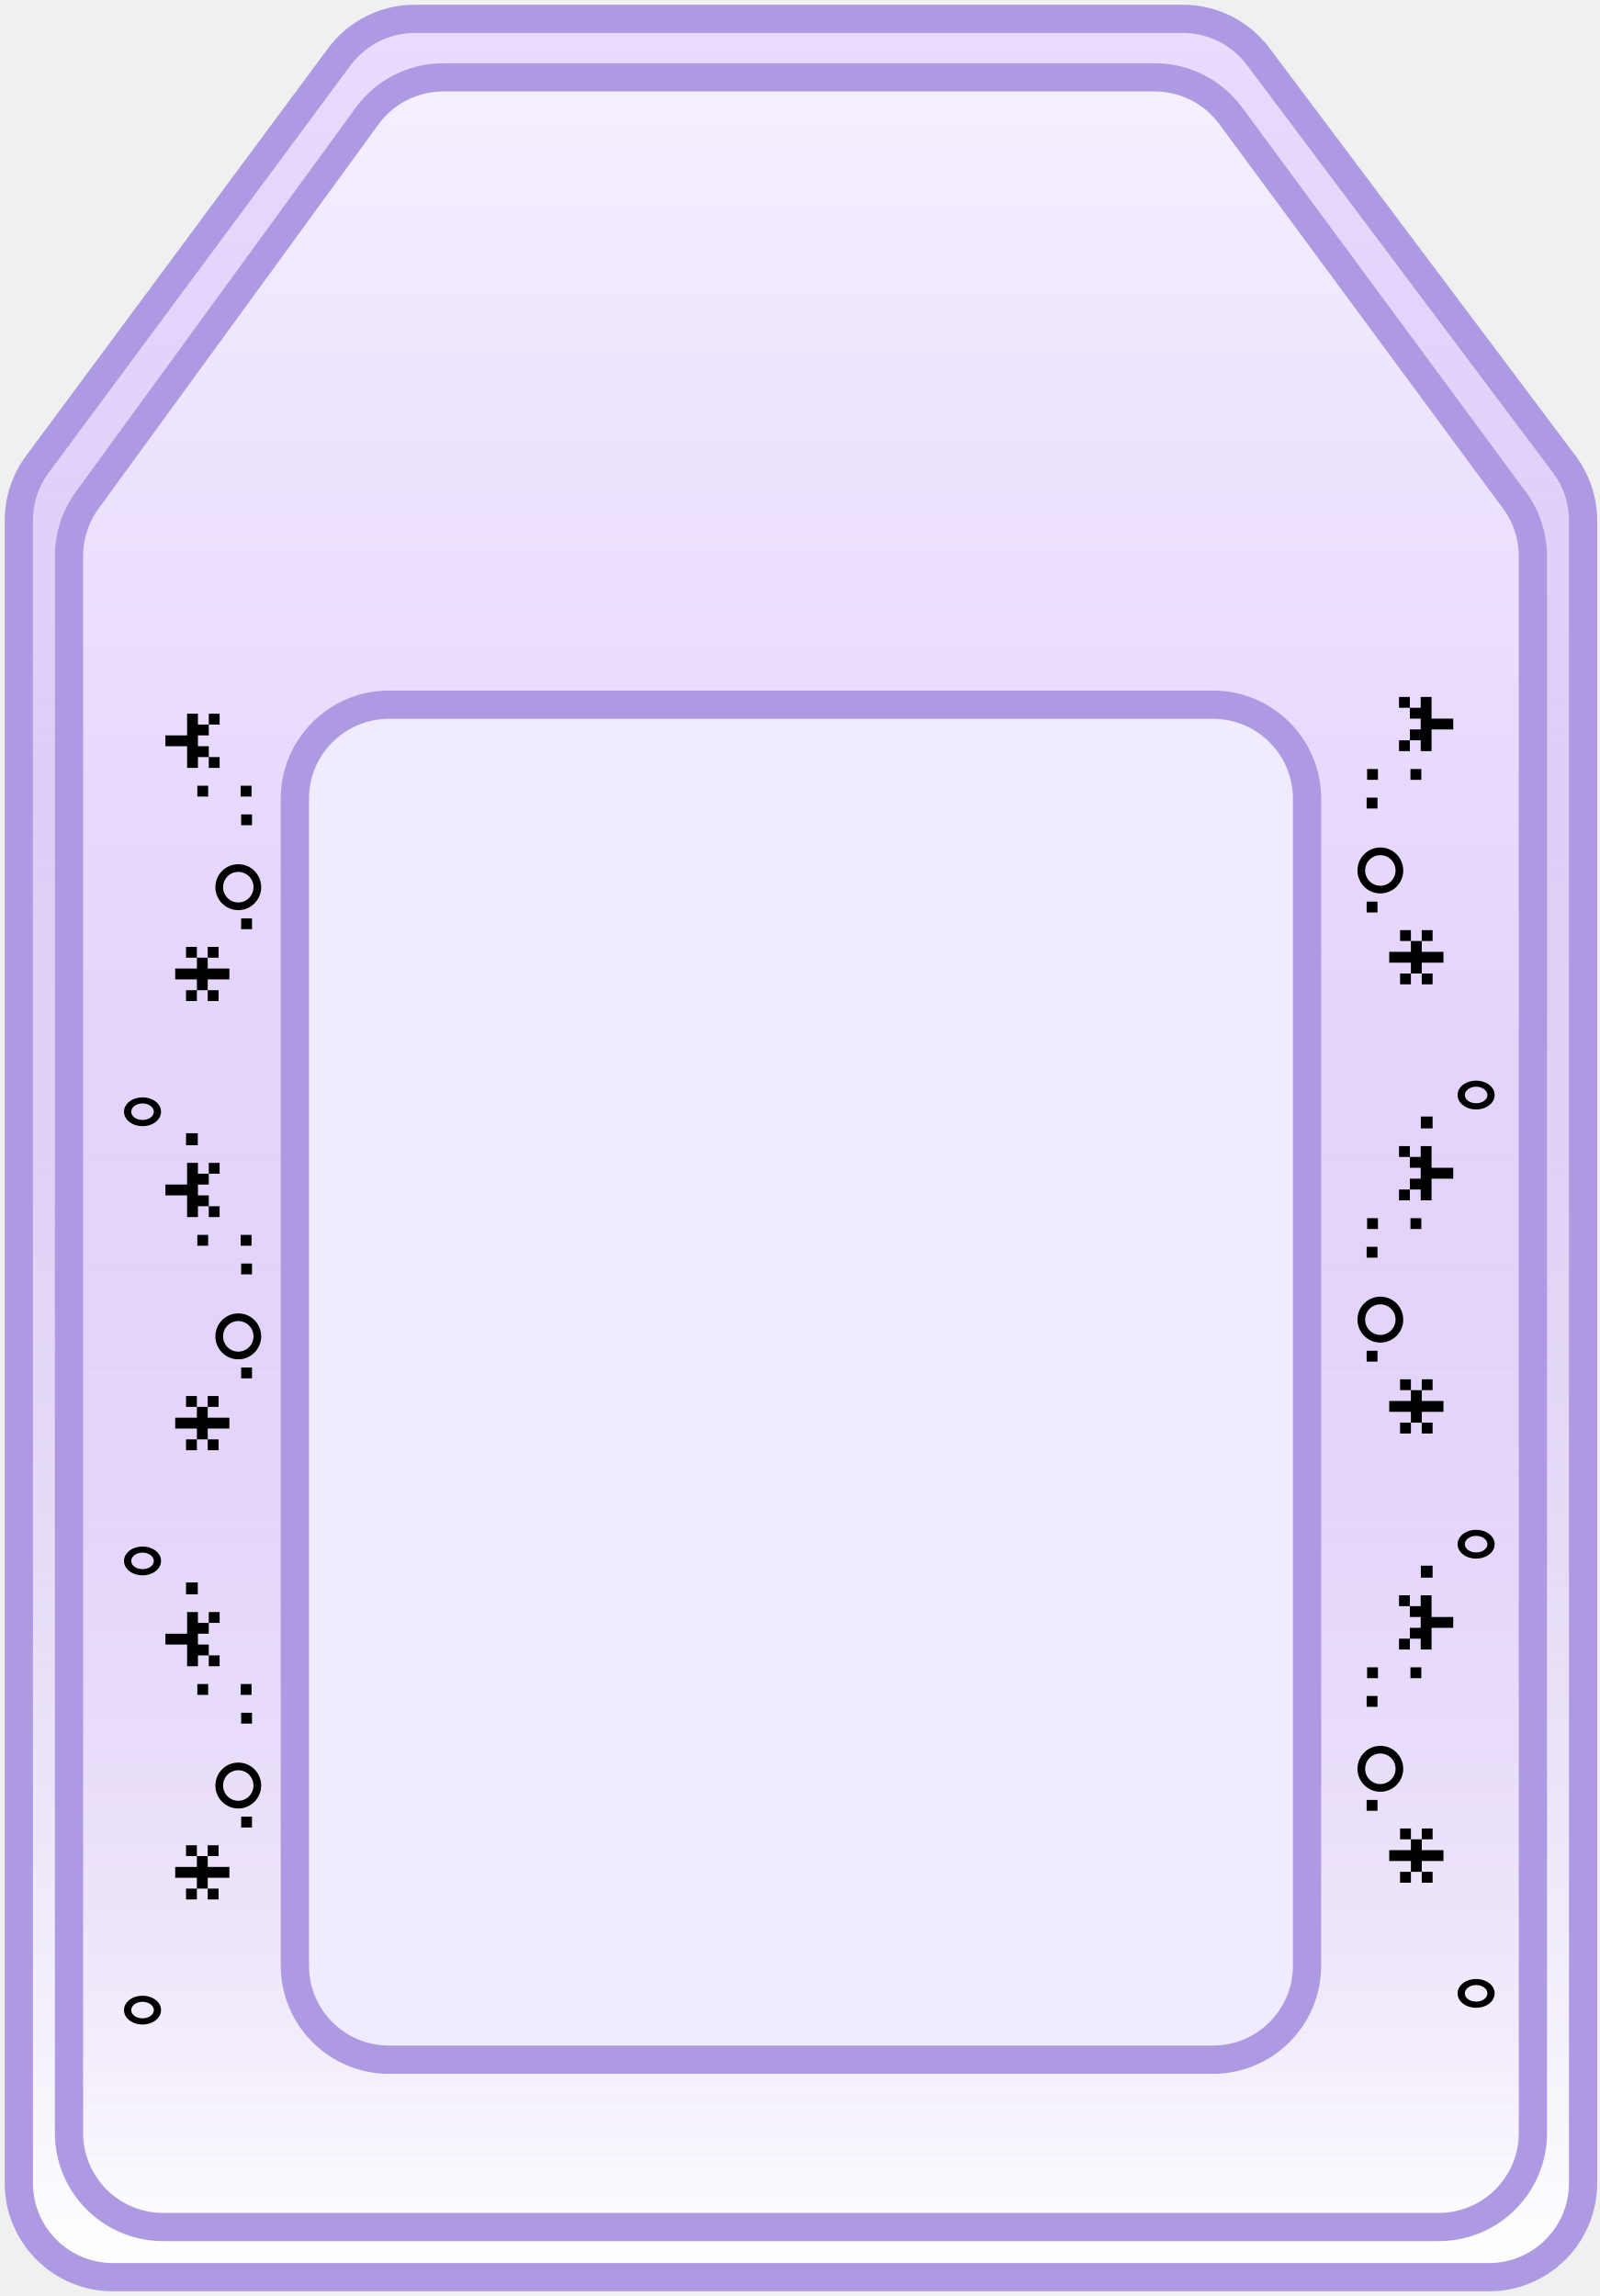
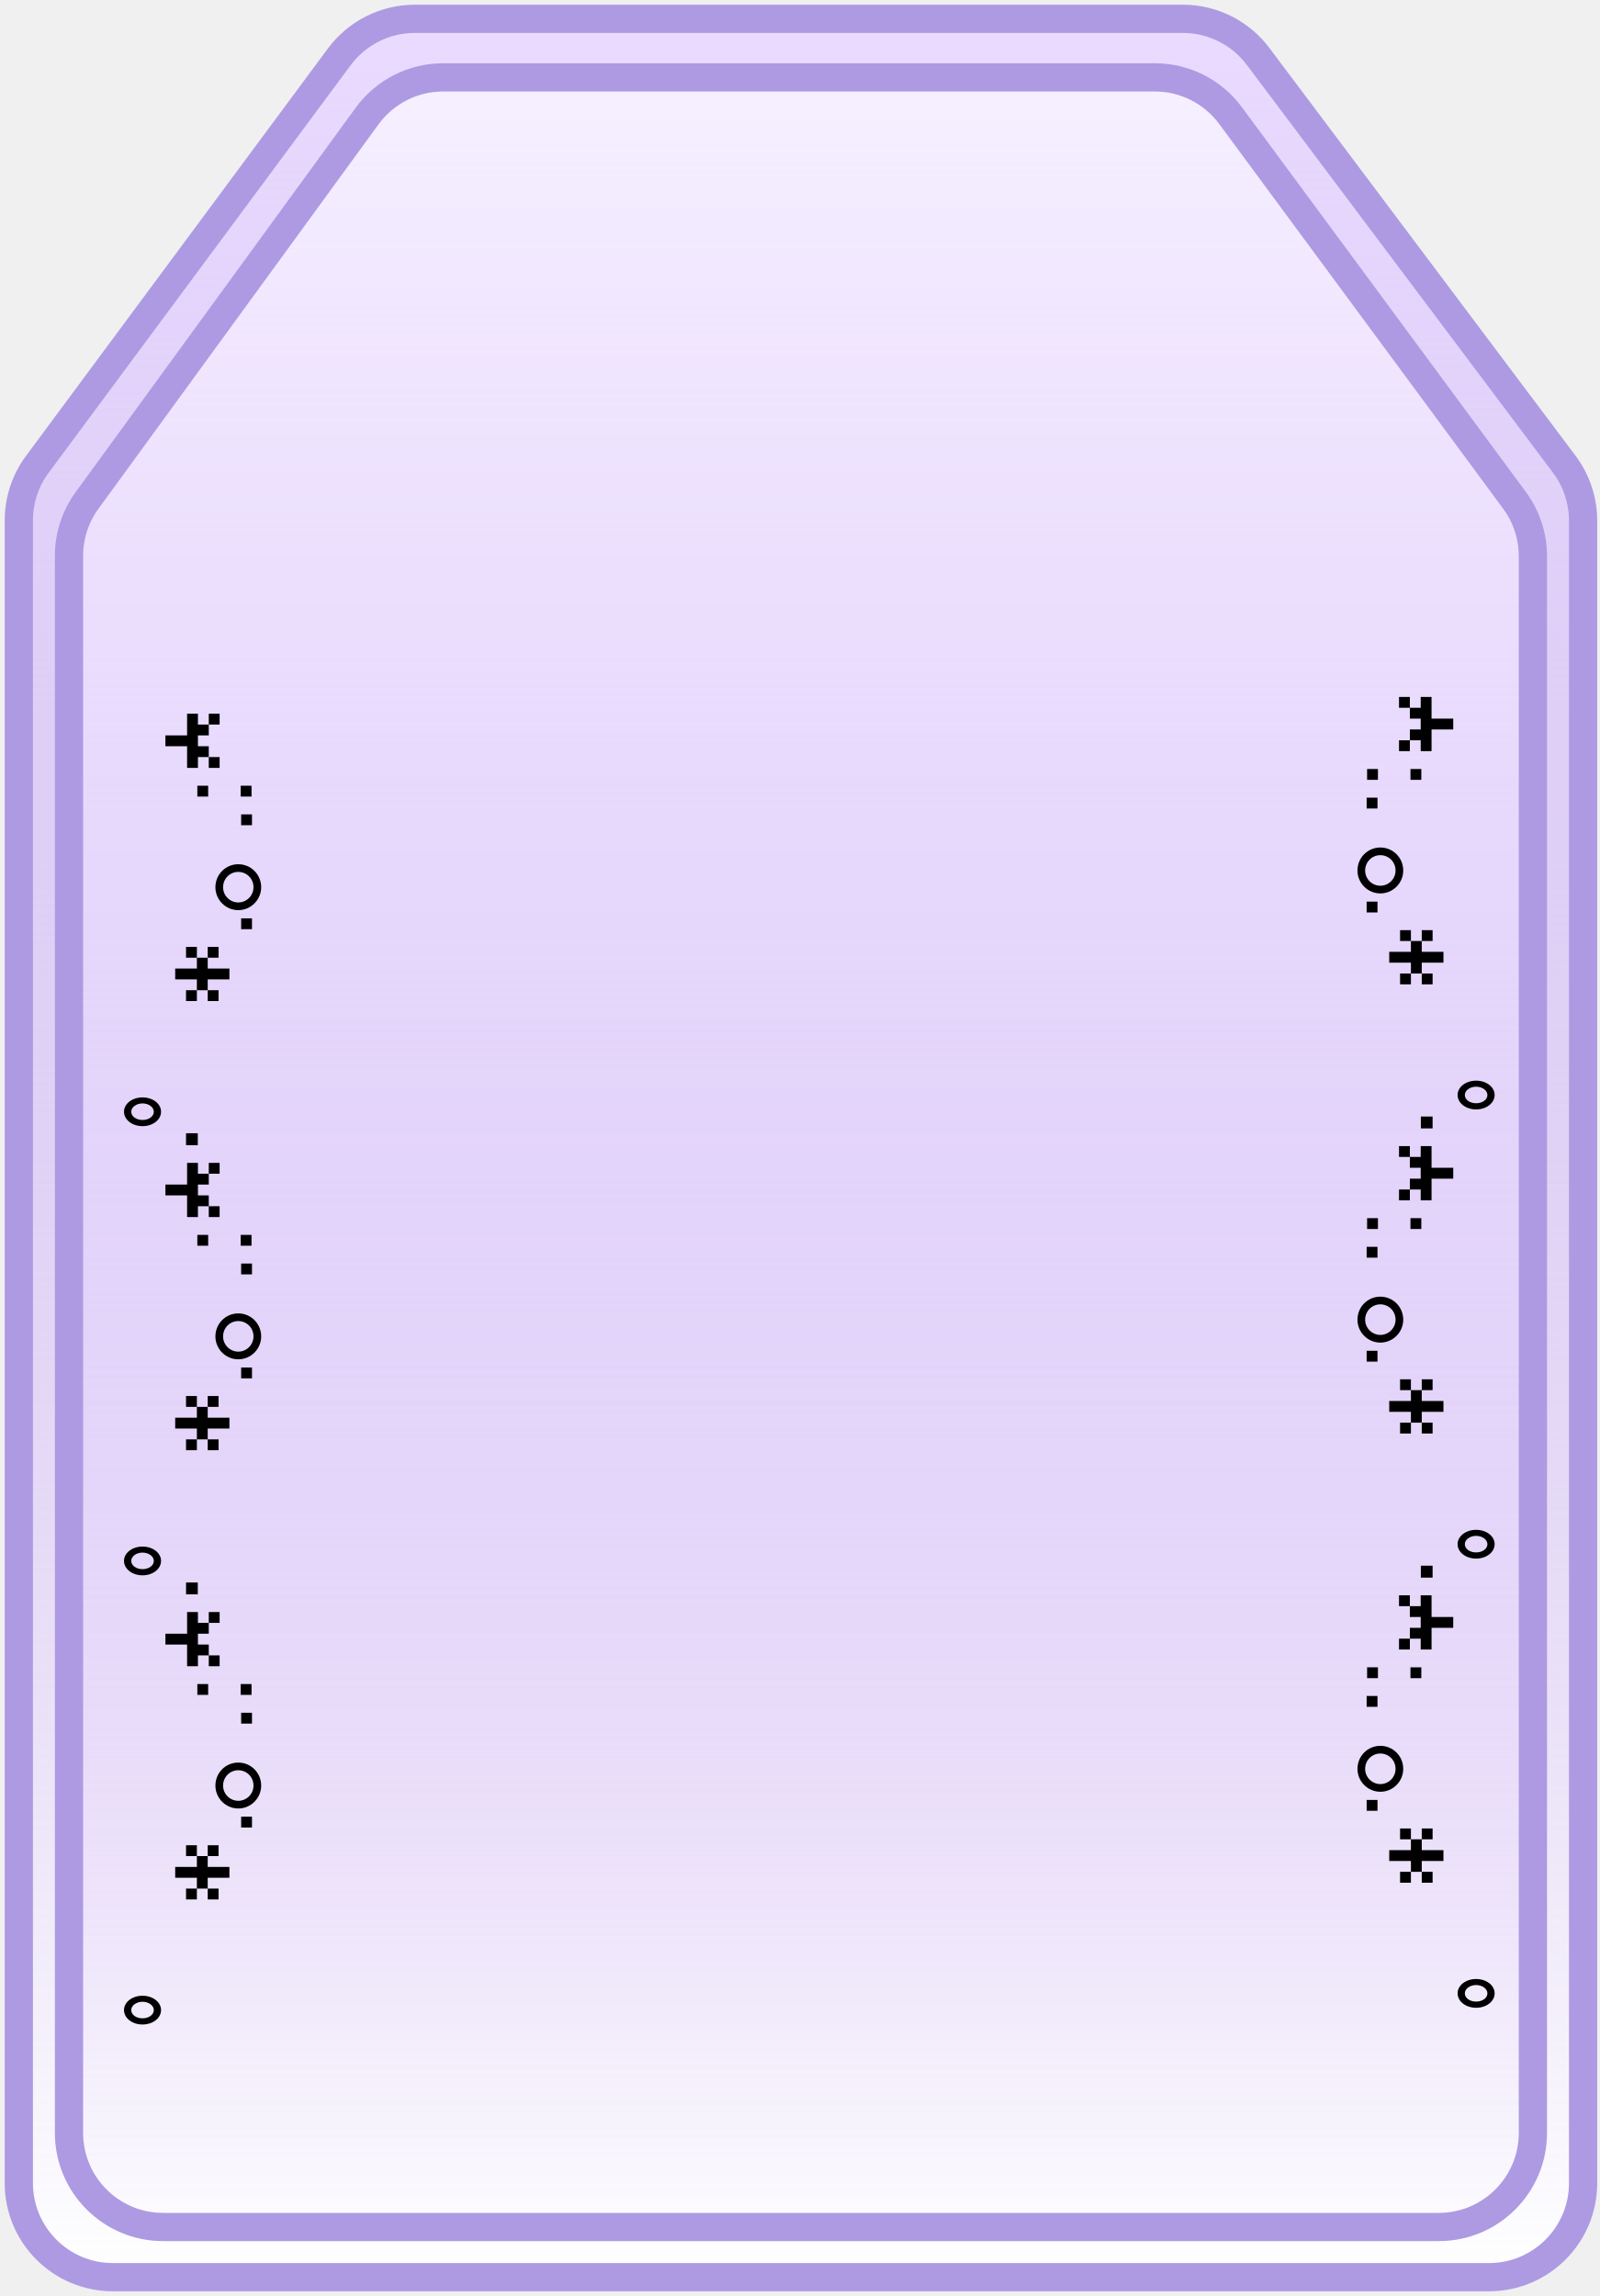
<svg xmlns="http://www.w3.org/2000/svg" width="170" height="244" viewBox="0 0 170 244" fill="none">
  <path d="M3.965 49.348L36.048 6.047C37.934 3.501 40.915 2 44.083 2H125.691C128.837 2 131.8 3.481 133.688 5.997L166.22 49.332C167.519 51.064 168.222 53.171 168.222 55.336V232C168.222 237.523 163.745 242 158.222 242H12C6.477 242 2 237.523 2 232V55.301C2 53.157 2.689 51.07 3.965 49.348Z" fill="white" />
-   <path d="M3.965 49.348L36.048 6.047C37.934 3.501 40.915 2 44.083 2H125.691C128.837 2 131.8 3.481 133.688 5.997L166.22 49.332C167.519 51.064 168.222 53.171 168.222 55.336V232C168.222 237.523 163.745 242 158.222 242H12C6.477 242 2 237.523 2 232V55.301C2 53.157 2.689 51.07 3.965 49.348Z" fill="url(#paint0_linear_1161_1924)" />
+   <path d="M3.965 49.348L36.048 6.047C37.934 3.501 40.915 2 44.083 2H125.691C128.837 2 131.8 3.481 133.688 5.997L166.22 49.332C167.519 51.064 168.222 53.171 168.222 55.336V232C168.222 237.523 163.745 242 158.222 242H12C6.477 242 2 237.523 2 232V55.301C2 53.157 2.689 51.07 3.965 49.348Z" fill="url(#paint0_linear_1204_1956)" />
  <path d="M3.965 49.348L36.048 6.047C37.934 3.501 40.915 2 44.083 2H125.691C128.837 2 131.8 3.481 133.688 5.997L166.22 49.332C167.519 51.064 168.222 53.171 168.222 55.336V232C168.222 237.523 163.745 242 158.222 242H12C6.477 242 2 237.523 2 232V55.301C2 53.157 2.689 51.07 3.965 49.348Z" stroke="#AD9AE2" stroke-width="3" />
-   <path d="M9.25 53.183L39.007 12.334C40.889 9.75 43.893 8.222 47.09 8.222H122.715C125.89 8.222 128.876 9.73 130.761 12.284L160.934 53.167C162.204 54.887 162.889 56.968 162.889 59.105V226.667C162.889 232.189 158.411 236.667 152.889 236.667H17.333C11.81 236.667 7.333 232.189 7.333 226.667V59.071C7.333 56.955 8.004 54.893 9.25 53.183Z" fill="url(#paint1_linear_1161_1924)" stroke="#AD9AE2" stroke-width="3" />
-   <rect x="31.333" y="74.889" width="107.556" height="144" rx="10" fill="#F1EBFF" stroke="#AD9AE2" stroke-width="3" />
+   <path d="M9.25 53.183L39.007 12.334C40.889 9.75 43.893 8.222 47.09 8.222H122.715C125.89 8.222 128.876 9.73 130.761 12.284L160.934 53.167C162.204 54.887 162.889 56.968 162.889 59.105V226.667C162.889 232.189 158.411 236.667 152.889 236.667H17.333C11.81 236.667 7.333 232.189 7.333 226.667V59.071C7.333 56.955 8.004 54.893 9.25 53.183Z" fill="url(#paint1_linear_1204_1956)" stroke="#AD9AE2" stroke-width="3" />
  <path d="M15.145 214.491C14.489 214.491 13.945 214.123 13.945 213.611C13.945 213.131 14.489 212.731 15.145 212.731C15.801 212.731 16.345 213.131 16.345 213.611C16.345 214.123 15.801 214.491 15.145 214.491ZM15.145 215.147C16.233 215.147 17.113 214.475 17.113 213.611C17.113 212.763 16.233 212.091 15.145 212.091C14.057 212.091 13.177 212.763 13.177 213.611C13.177 214.475 14.057 215.147 15.145 215.147ZM18.617 199.551V198.399H20.921V197.247H22.073V198.399H24.377V199.551H22.073V200.703H20.921V199.551H18.617ZM19.769 201.855V200.703H20.921V201.855H19.769ZM19.769 197.247V196.095H20.921V197.247H19.769ZM22.073 201.855V200.703H23.225V201.855H22.073ZM22.073 197.247V196.095H23.225V197.247H22.073ZM25.625 194.214V193.062H26.777V194.214H25.625ZM22.889 189.759C22.889 191.087 23.977 192.191 25.321 192.191C26.665 192.191 27.753 191.087 27.753 189.759C27.753 188.399 26.665 187.311 25.321 187.311C23.977 187.311 22.889 188.399 22.889 189.759ZM26.937 189.759C26.937 190.639 26.217 191.375 25.321 191.375C24.425 191.375 23.705 190.639 23.705 189.759C23.705 188.847 24.425 188.127 25.321 188.127C26.217 188.127 26.937 188.847 26.937 189.759ZM25.625 183.167V182.015H26.777V183.167H25.625ZM20.969 180.12V178.968H22.121V180.12H20.969ZM25.577 180.12V178.968H26.729V180.12H25.577ZM17.577 174.77V173.618H19.881V171.314H21.033V172.466H22.185V173.618H21.033V174.77H22.185V175.922H21.033V177.074H19.881V174.77H17.577ZM22.185 177.074V175.922H23.337V177.074H22.185ZM22.185 172.466V171.314H23.337V172.466H22.185ZM19.769 169.433V168.169H21.017V169.433H19.769ZM15.145 166.757C14.489 166.757 13.945 166.389 13.945 165.877C13.945 165.397 14.489 164.997 15.145 164.997C15.801 164.997 16.345 165.397 16.345 165.877C16.345 166.389 15.801 166.757 15.145 166.757ZM15.145 167.413C16.233 167.413 17.113 166.741 17.113 165.877C17.113 165.029 16.233 164.357 15.145 164.357C14.057 164.357 13.177 165.029 13.177 165.877C13.177 166.741 14.057 167.413 15.145 167.413ZM18.617 151.816V150.664H20.921L20.921 149.512H22.073L22.073 150.664H24.377V151.816H22.073V152.968H20.921V151.816H18.617ZM19.769 154.12V152.968H20.921V154.12H19.769ZM19.769 149.512V148.36H20.921V149.512H19.769ZM22.073 154.12V152.968H23.225V154.12H22.073ZM22.073 149.512V148.36H23.225V149.512H22.073ZM25.625 146.48V145.328H26.777V146.48H25.625ZM22.889 142.025C22.889 143.353 23.977 144.457 25.321 144.457C26.665 144.457 27.753 143.353 27.753 142.025C27.753 140.665 26.665 139.577 25.321 139.577C23.977 139.577 22.889 140.665 22.889 142.025ZM26.937 142.025C26.937 142.905 26.217 143.641 25.321 143.641C24.425 143.641 23.705 142.905 23.705 142.025C23.705 141.113 24.425 140.393 25.321 140.393C26.217 140.393 26.937 141.113 26.937 142.025ZM25.625 135.433V134.281H26.777V135.433H25.625ZM20.969 132.386V131.234H22.121V132.386H20.969ZM25.577 132.386V131.234H26.729V132.386H25.577ZM17.577 127.035V125.883H19.881V123.579H21.033V124.731H22.185V125.883H21.033V127.035H22.185V128.187H21.033V129.339H19.881V127.035H17.577ZM22.185 129.339V128.187H23.337V129.339H22.185ZM22.185 124.731V123.579H23.337V124.731H22.185ZM19.769 121.699V120.435H21.017V121.699H19.769ZM15.145 119.022C14.489 119.022 13.945 118.654 13.945 118.142C13.945 117.662 14.489 117.262 15.145 117.262C15.801 117.262 16.345 117.662 16.345 118.142C16.345 118.654 15.801 119.022 15.145 119.022ZM15.145 119.678C16.233 119.678 17.113 119.006 17.113 118.142C17.113 117.294 16.233 116.622 15.145 116.622C14.057 116.622 13.177 117.294 13.177 118.142C13.177 119.006 14.057 119.678 15.145 119.678ZM18.617 104.082V102.93H20.921V101.778H22.073V102.93H24.377V104.082H22.073V105.234H20.921V104.082H18.617ZM19.769 106.386V105.234H20.921V106.386H19.769ZM19.769 101.778V100.626H20.921V101.778H19.769ZM22.073 106.386V105.234H23.225V106.386H22.073ZM22.073 101.778V100.626H23.225V101.778H22.073ZM25.625 98.745V97.593H26.777V98.745H25.625ZM22.889 94.29C22.889 95.618 23.977 96.722 25.321 96.722C26.665 96.722 27.753 95.618 27.753 94.29C27.753 92.93 26.665 91.843 25.321 91.843C23.977 91.843 22.889 92.93 22.889 94.29ZM26.937 94.29C26.937 95.171 26.217 95.906 25.321 95.906C24.425 95.906 23.705 95.171 23.705 94.29C23.705 93.379 24.425 92.659 25.321 92.659C26.217 92.659 26.937 93.379 26.937 94.29ZM25.625 87.698V86.546H26.777V87.698H25.625ZM20.969 84.652V83.5H22.121V84.652H20.969ZM25.577 84.652V83.5H26.729V84.652H25.577ZM17.577 79.301V78.149H19.881V75.845H21.033V76.997H22.185V78.149H21.033V79.301H22.185V80.453H21.033V81.605H19.881V79.301H17.577ZM22.185 81.605V80.453H23.337V81.605H22.185ZM22.185 76.997V75.845H23.337V76.997H22.185Z" fill="black" />
  <path d="M156.855 212.713C157.511 212.713 158.055 212.345 158.055 211.833C158.055 211.353 157.511 210.953 156.855 210.953C156.199 210.953 155.655 211.353 155.655 211.833C155.655 212.345 156.199 212.713 156.855 212.713ZM156.855 213.369C155.767 213.369 154.887 212.697 154.887 211.833C154.887 210.985 155.767 210.313 156.855 210.313C157.943 210.313 158.823 210.985 158.823 211.833C158.823 212.697 157.943 213.369 156.855 213.369ZM153.383 197.773V196.621H151.079V195.469H149.927V196.621H147.623V197.773H149.927V198.925H151.079V197.773H153.383ZM152.231 200.077V198.925H151.079V200.077H152.231ZM152.231 195.469V194.317H151.079V195.469H152.231ZM149.927 200.077V198.925H148.775V200.077H149.927ZM149.927 195.469V194.317H148.775V195.469H149.927ZM146.375 192.436V191.284H145.223V192.436H146.375ZM149.111 187.981C149.111 189.309 148.023 190.413 146.679 190.413C145.335 190.413 144.247 189.309 144.247 187.981C144.247 186.621 145.335 185.533 146.679 185.533C148.023 185.533 149.111 186.621 149.111 187.981ZM145.063 187.981C145.063 188.861 145.783 189.597 146.679 189.597C147.575 189.597 148.295 188.861 148.295 187.981C148.295 187.069 147.575 186.349 146.679 186.349C145.783 186.349 145.063 187.069 145.063 187.981ZM146.375 181.389V180.237H145.223V181.389H146.375ZM151.031 178.342V177.19H149.879V178.342H151.031ZM146.423 178.342V177.19H145.271V178.342H146.423ZM154.423 172.992V171.84H152.119V169.536H150.967V170.688H149.815V171.84H150.967V172.992H149.815V174.144H150.967V175.296H152.119V172.992H154.423ZM149.815 175.296V174.144H148.663V175.296H149.815ZM149.815 170.688V169.536H148.663V170.688H149.815ZM152.231 167.655V166.391H150.983V167.655H152.231ZM156.855 164.979C157.511 164.979 158.055 164.611 158.055 164.099C158.055 163.619 157.511 163.219 156.855 163.219C156.199 163.219 155.655 163.619 155.655 164.099C155.655 164.611 156.199 164.979 156.855 164.979ZM156.855 165.635C155.767 165.635 154.887 164.963 154.887 164.099C154.887 163.251 155.767 162.579 156.855 162.579C157.943 162.579 158.823 163.251 158.823 164.099C158.823 164.963 157.943 165.635 156.855 165.635ZM153.383 150.038V148.886H151.079V147.734H149.927V148.886H147.623V150.038H149.927V151.19H151.079V150.038H153.383ZM152.231 152.342V151.19H151.079V152.342H152.231ZM152.231 147.734V146.582H151.079V147.734H152.231ZM149.927 152.342V151.19H148.775V152.342H149.927ZM149.927 147.734V146.582H148.775V147.734H149.927ZM146.375 144.702V143.55H145.223V144.702H146.375ZM149.111 140.247C149.111 141.575 148.023 142.679 146.679 142.679C145.335 142.679 144.247 141.575 144.247 140.247C144.247 138.887 145.335 137.799 146.679 137.799C148.023 137.799 149.111 138.887 149.111 140.247ZM145.063 140.247C145.063 141.127 145.783 141.863 146.679 141.863C147.575 141.863 148.295 141.127 148.295 140.247C148.295 139.335 147.575 138.615 146.679 138.615C145.783 138.615 145.063 139.335 145.063 140.247ZM146.375 133.655V132.503H145.223V133.655H146.375ZM151.031 130.608V129.456H149.879V130.608H151.031ZM146.423 130.608V129.456H145.271V130.608H146.423ZM154.423 125.257V124.105H152.119V121.801H150.967V122.953H149.815V124.105H150.967V125.257H149.815V126.409H150.967V127.561H152.119V125.257H154.423ZM149.815 127.561V126.409H148.663V127.561H149.815ZM149.815 122.953V121.801H148.663V122.953H149.815ZM152.231 119.921V118.657H150.983V119.921H152.231ZM156.855 117.244C157.511 117.244 158.055 116.876 158.055 116.364C158.055 115.884 157.511 115.484 156.855 115.484C156.199 115.484 155.655 115.884 155.655 116.364C155.655 116.876 156.199 117.244 156.855 117.244ZM156.855 117.9C155.767 117.9 154.887 117.228 154.887 116.364C154.887 115.516 155.767 114.844 156.855 114.844C157.943 114.844 158.823 115.516 158.823 116.364C158.823 117.228 157.943 117.9 156.855 117.9ZM153.383 102.304V101.152H151.079V100H149.927V101.152H147.623V102.304H149.927V103.456H151.079V102.304H153.383ZM152.231 104.608V103.456H151.079V104.608H152.231ZM152.231 100V98.848H151.079V100H152.231ZM149.927 104.608V103.456H148.775V104.608H149.927ZM149.927 100V98.848H148.775V100H149.927ZM146.375 96.968V95.816H145.223V96.968H146.375ZM149.111 92.513C149.111 93.841 148.023 94.945 146.679 94.945C145.335 94.945 144.247 93.841 144.247 92.513C144.247 91.153 145.335 90.065 146.679 90.065C148.023 90.065 149.111 91.153 149.111 92.513ZM145.063 92.513C145.063 93.393 145.783 94.129 146.679 94.129C147.575 94.129 148.295 93.393 148.295 92.513C148.295 91.601 147.575 90.881 146.679 90.881C145.783 90.881 145.063 91.601 145.063 92.513ZM146.375 85.921V84.769H145.223V85.921H146.375ZM151.031 82.874V81.722H149.879V82.874H151.031ZM146.423 82.874V81.722H145.271V82.874H146.423ZM154.423 77.523V76.371H152.119V74.067H150.967V75.219H149.815V76.371H150.967V77.523H149.815V78.675H150.967V79.827H152.119V77.523H154.423ZM149.815 79.827V78.675H148.663V79.827H149.815ZM149.815 75.219V74.067H148.663V75.219H149.815Z" fill="black" />
  <defs>
-     <linearGradient id="paint0_linear_1161_1924" x1="85.111" y1="2" x2="85.111" y2="242" gradientUnits="userSpaceOnUse">
+     <linearGradient id="paint0_linear_1204_1956" x1="85.111" y1="2" x2="85.111" y2="242" gradientUnits="userSpaceOnUse">
      <stop stop-color="#EBDBFF" />
      <stop offset="1" stop-color="#976FD9" stop-opacity="0" />
    </linearGradient>
-     <linearGradient id="paint1_linear_1161_1924" x1="85.111" y1="8.222" x2="85.111" y2="236.667" gradientUnits="userSpaceOnUse">
+     <linearGradient id="paint1_linear_1204_1956" x1="85.111" y1="8.222" x2="85.111" y2="236.667" gradientUnits="userSpaceOnUse">
      <stop stop-color="#F5F0FF" />
      <stop offset="1" stop-color="#D9BBFF" stop-opacity="0" />
    </linearGradient>
  </defs>
</svg>
